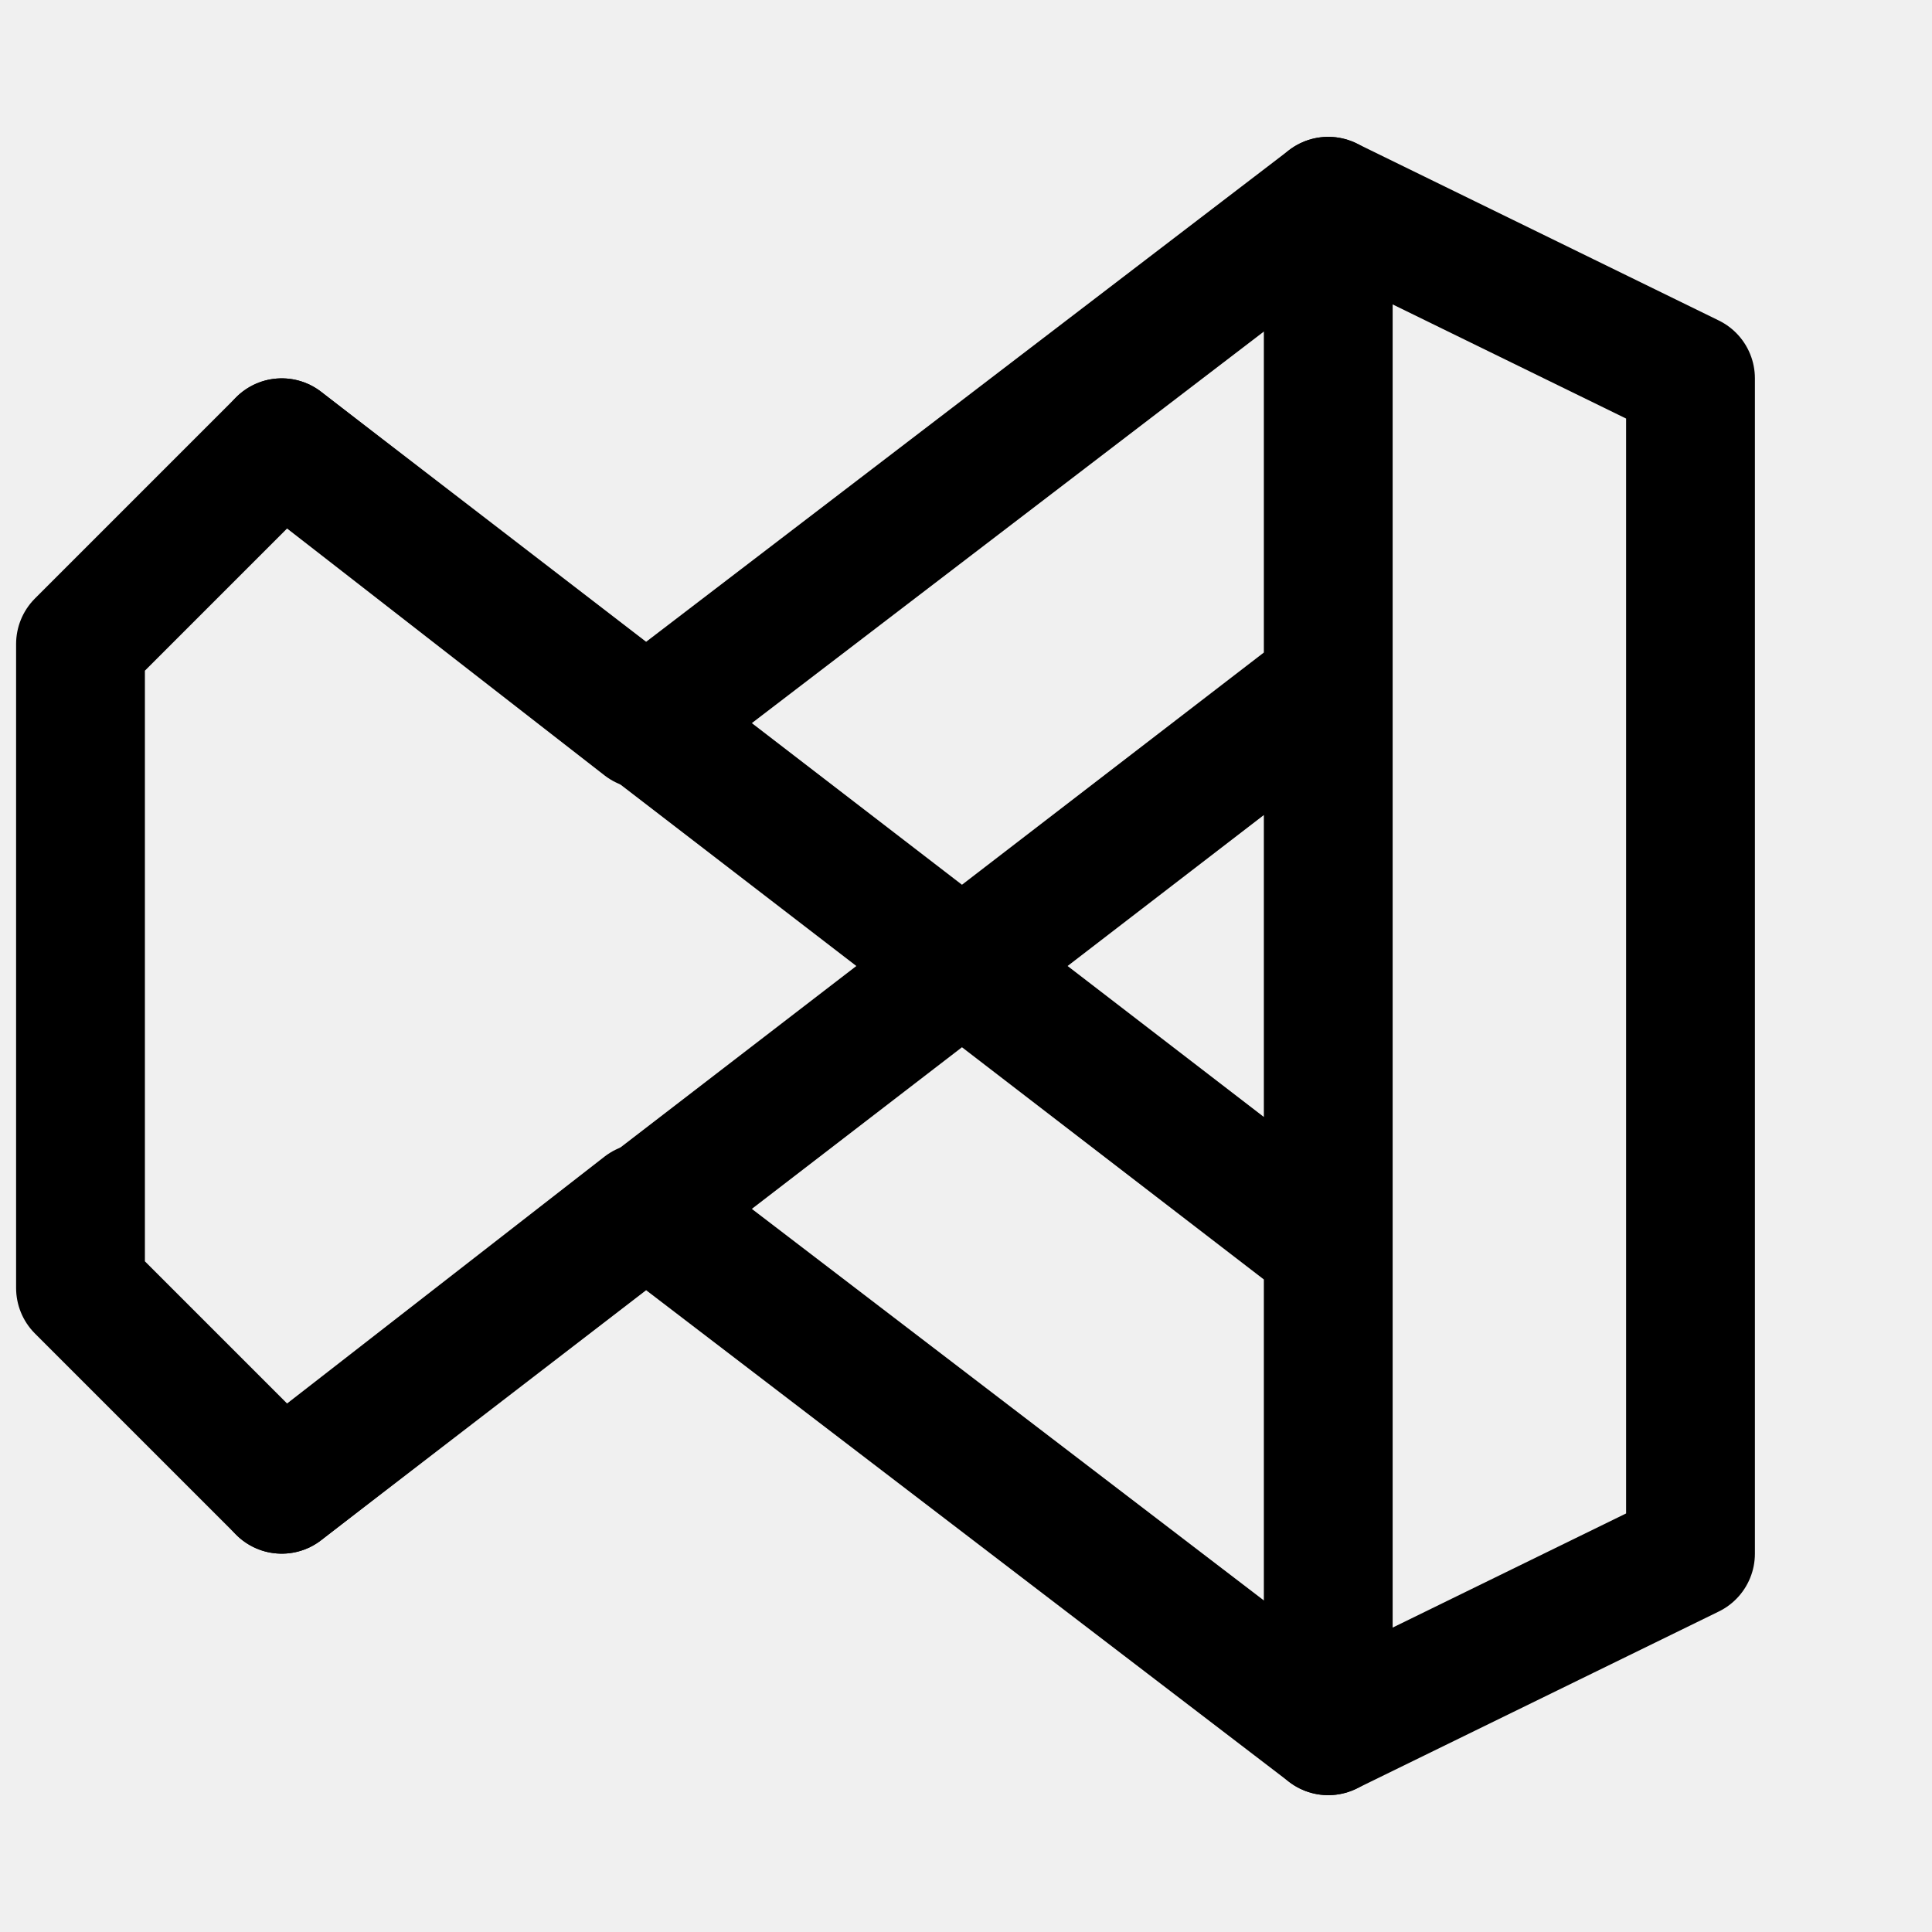
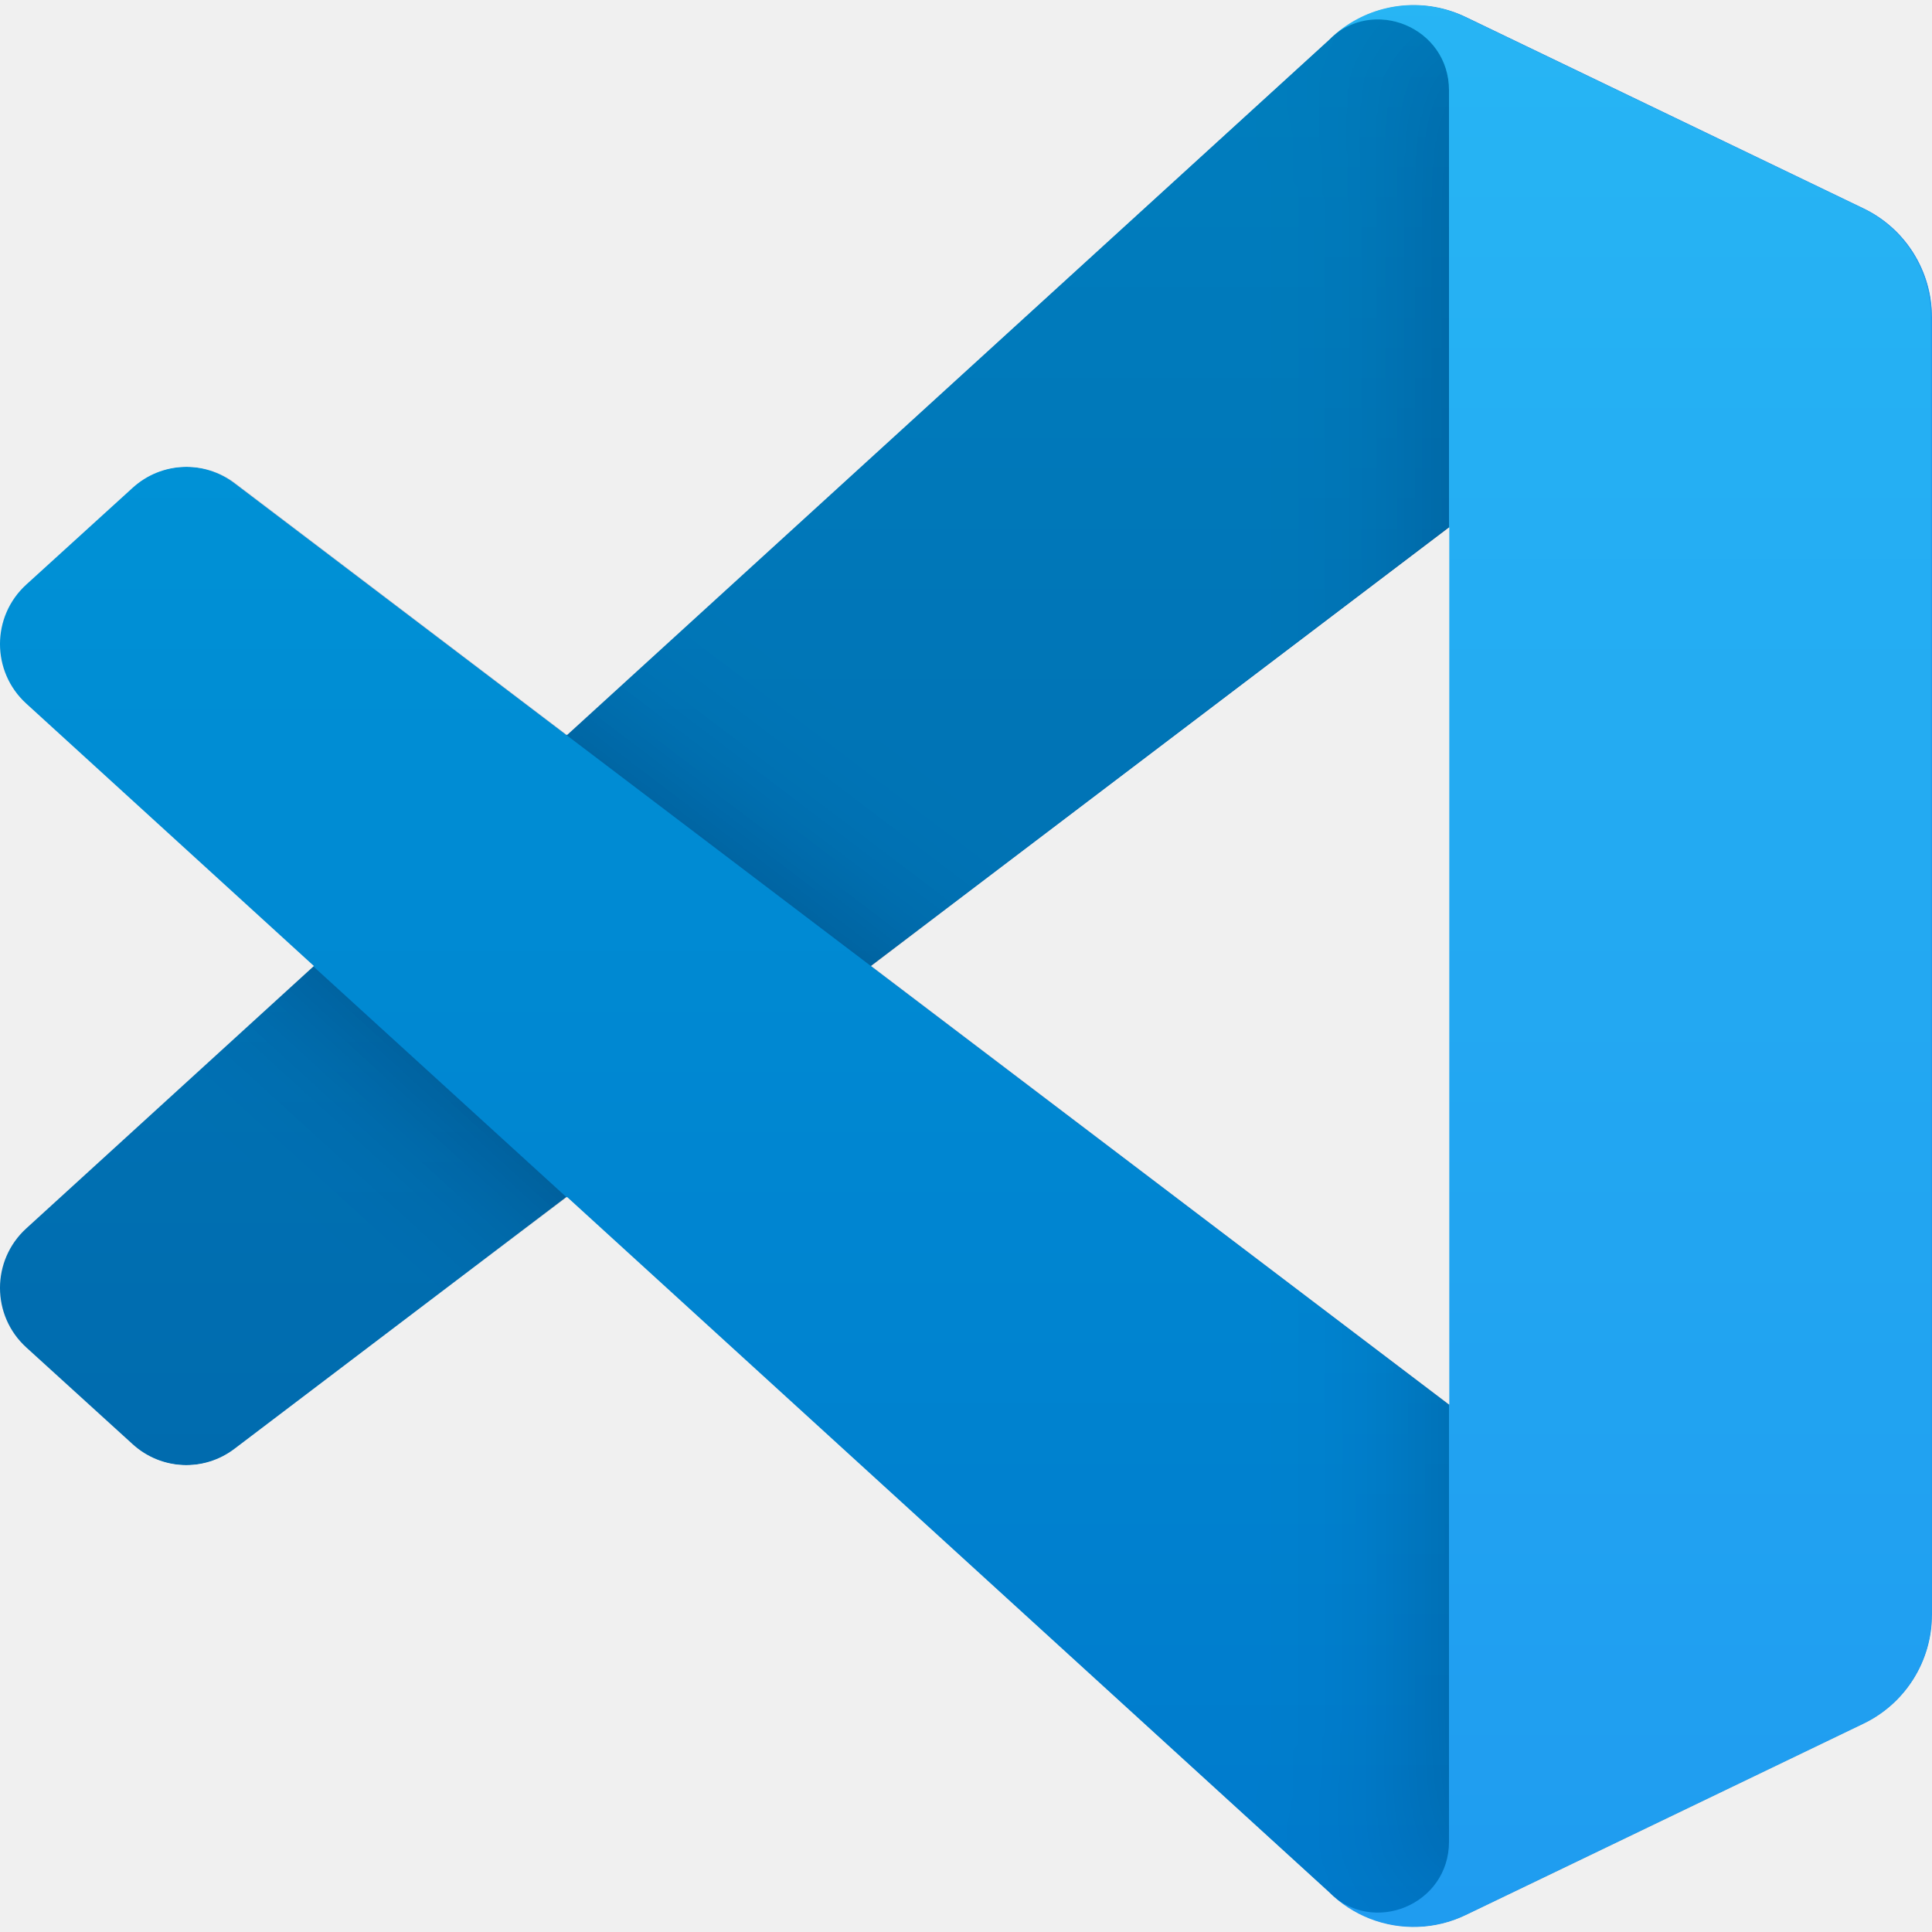
- <svg xmlns="http://www.w3.org/2000/svg" viewBox="0 0 24 24" fill="none" stroke="currentColor" stroke-width="1.6" stroke-linecap="round" stroke-linejoin="round">
-   <path d="M16.5 2.5 21 4.7v14.6l-4.5 2.2L8 15l-4.5 3.5L1 16V8l2.5-2.5L8 9z" />
-   <path d="m3.5 5.5 13 10V2.5M3.5 18.5l13-10v13" />
+ <svg xmlns="http://www.w3.org/2000/svg" width="100" height="100" viewBox="0 0 100 100" fill="none">
+   <mask id="mask0" mask-type="alpha" maskUnits="userSpaceOnUse" x="0" y="0" width="100" height="100">
+     <path fill-rule="evenodd" clip-rule="evenodd" d="M70.912 99.317C72.487 99.931 74.283 99.891 75.873 99.126L96.461 89.22C98.624 88.179 100 85.989 100 83.587V16.413C100 14.011 98.624 11.822 96.461 10.781L75.873 0.874C73.786 -0.13 71.345 0.116 69.513 1.447C69.252 1.637 69.003 1.849 68.769 2.083L29.355 38.041L12.187 25.01C10.589 23.797 8.354 23.896 6.869 25.246L1.363 30.255C-0.453 31.906 -0.455 34.763 1.359 36.417L16.247 50L1.359 63.583C-0.455 65.237 -0.453 68.094 1.363 69.745L6.869 74.754C8.354 76.104 10.589 76.204 12.187 74.99L29.355 61.959L68.769 97.917C69.392 98.541 70.125 99.01 70.912 99.317ZM75.015 27.299L45.109 50L75.015 72.701V27.299Z" fill="white" />
+   </mask>
+   <g mask="url(#mask0)">
+     <path d="M96.461 10.796L75.857 0.876C73.472 -0.273 70.622 0.212 68.75 2.083L1.299 63.583C-0.516 65.237 -0.514 68.094 1.303 69.745L6.813 74.754C8.298 76.104 10.535 76.204 12.134 74.99L93.361 13.37C96.086 11.303 100 13.246 100 16.667V16.427C100 14.027 98.625 11.838 96.461 10.796Z" fill="#0065A9" />
+     <g filter="url(#filter0_d)">
+       <path d="M96.461 89.204L75.857 99.124C73.472 100.273 70.622 99.788 68.75 97.917L1.299 36.417C-0.516 34.763 -0.514 31.906 1.303 30.255L6.813 25.246C8.298 23.896 10.535 23.796 12.134 25.009L93.361 86.63C96.086 88.697 100 86.754 100 83.333V83.573C100 85.974 98.625 88.162 96.461 89.204Z" fill="#007ACC" />
+     </g>
+     <g filter="url(#filter1_d)">
+       <path d="M75.858 99.126C73.472 100.274 70.622 99.788 68.75 97.917C71.056 100.223 75 98.59 75 95.328V4.672C75 1.41 71.056 -0.223 68.75 2.083C70.622 0.211 73.472 -0.274 75.858 0.874L96.459 10.781C98.623 11.822 100 14.011 100 16.413V83.587C100 85.989 98.623 88.179 96.459 89.22L75.858 99.126Z" fill="#1F9CF0" />
+     </g>
+     <g style="mix-blend-mode:overlay" opacity="0.25">
+       <path fill-rule="evenodd" clip-rule="evenodd" d="M70.851 99.317C72.426 99.931 74.222 99.891 75.812 99.126L96.4 89.22C98.563 88.179 99.939 85.989 99.939 83.587V16.413C99.939 14.011 98.564 11.822 96.4 10.781L75.812 0.874C73.725 -0.13 71.284 0.116 69.453 1.447C69.191 1.637 68.942 1.849 68.708 2.083L29.294 38.041L12.126 25.01C10.528 23.796 8.293 23.896 6.809 25.246L1.302 30.255C-0.513 31.906 -0.515 34.763 1.298 36.417L16.186 50L1.298 63.583C-0.515 65.237 -0.513 68.094 1.302 69.745L6.809 74.754C8.293 76.104 10.528 76.204 12.126 74.99L29.294 61.959L68.708 97.917C69.332 98.54 70.064 99.01 70.851 99.317ZM74.954 27.299L45.048 50L74.954 72.701V27.299Z" fill="url(#paint0_linear)" />
+     </g>
+   </g>
+   <defs>
+     <filter id="filter0_d" x="-8.394" y="15.829" width="116.727" height="92.246" filterUnits="userSpaceOnUse" color-interpolation-filters="sRGB">
+       <feFlood flood-opacity="0" result="BackgroundImageFix" />
+       <feColorMatrix in="SourceAlpha" type="matrix" values="0 0 0 0 0 0 0 0 0 0 0 0 0 0 0 0 0 0 127 0" />
+       <feOffset />
+       <feGaussianBlur stdDeviation="4.167" />
+       <feColorMatrix type="matrix" values="0 0 0 0 0 0 0 0 0 0 0 0 0 0 0 0 0 0 0.25 0" />
+       <feBlend mode="overlay" in2="BackgroundImageFix" result="effect1_dropShadow" />
+       <feBlend mode="normal" in="SourceGraphic" in2="effect1_dropShadow" result="shape" />
+     </filter>
+     <filter id="filter1_d" x="60.417" y="-8.076" width="47.917" height="116.151" filterUnits="userSpaceOnUse" color-interpolation-filters="sRGB">
+       <feFlood flood-opacity="0" result="BackgroundImageFix" />
+       <feColorMatrix in="SourceAlpha" type="matrix" values="0 0 0 0 0 0 0 0 0 0 0 0 0 0 0 0 0 0 127 0" />
+       <feOffset />
+       <feGaussianBlur stdDeviation="4.167" />
+       <feColorMatrix type="matrix" values="0 0 0 0 0 0 0 0 0 0 0 0 0 0 0 0 0 0 0.25 0" />
+       <feBlend mode="overlay" in2="BackgroundImageFix" result="effect1_dropShadow" />
+       <feBlend mode="normal" in="SourceGraphic" in2="effect1_dropShadow" result="shape" />
+     </filter>
+     <linearGradient id="paint0_linear" x1="49.939" y1="0.258" x2="49.939" y2="99.742" gradientUnits="userSpaceOnUse">
+       <stop stop-color="white" />
+       <stop offset="1" stop-color="white" stop-opacity="0" />
+     </linearGradient>
+   </defs>
</svg>
